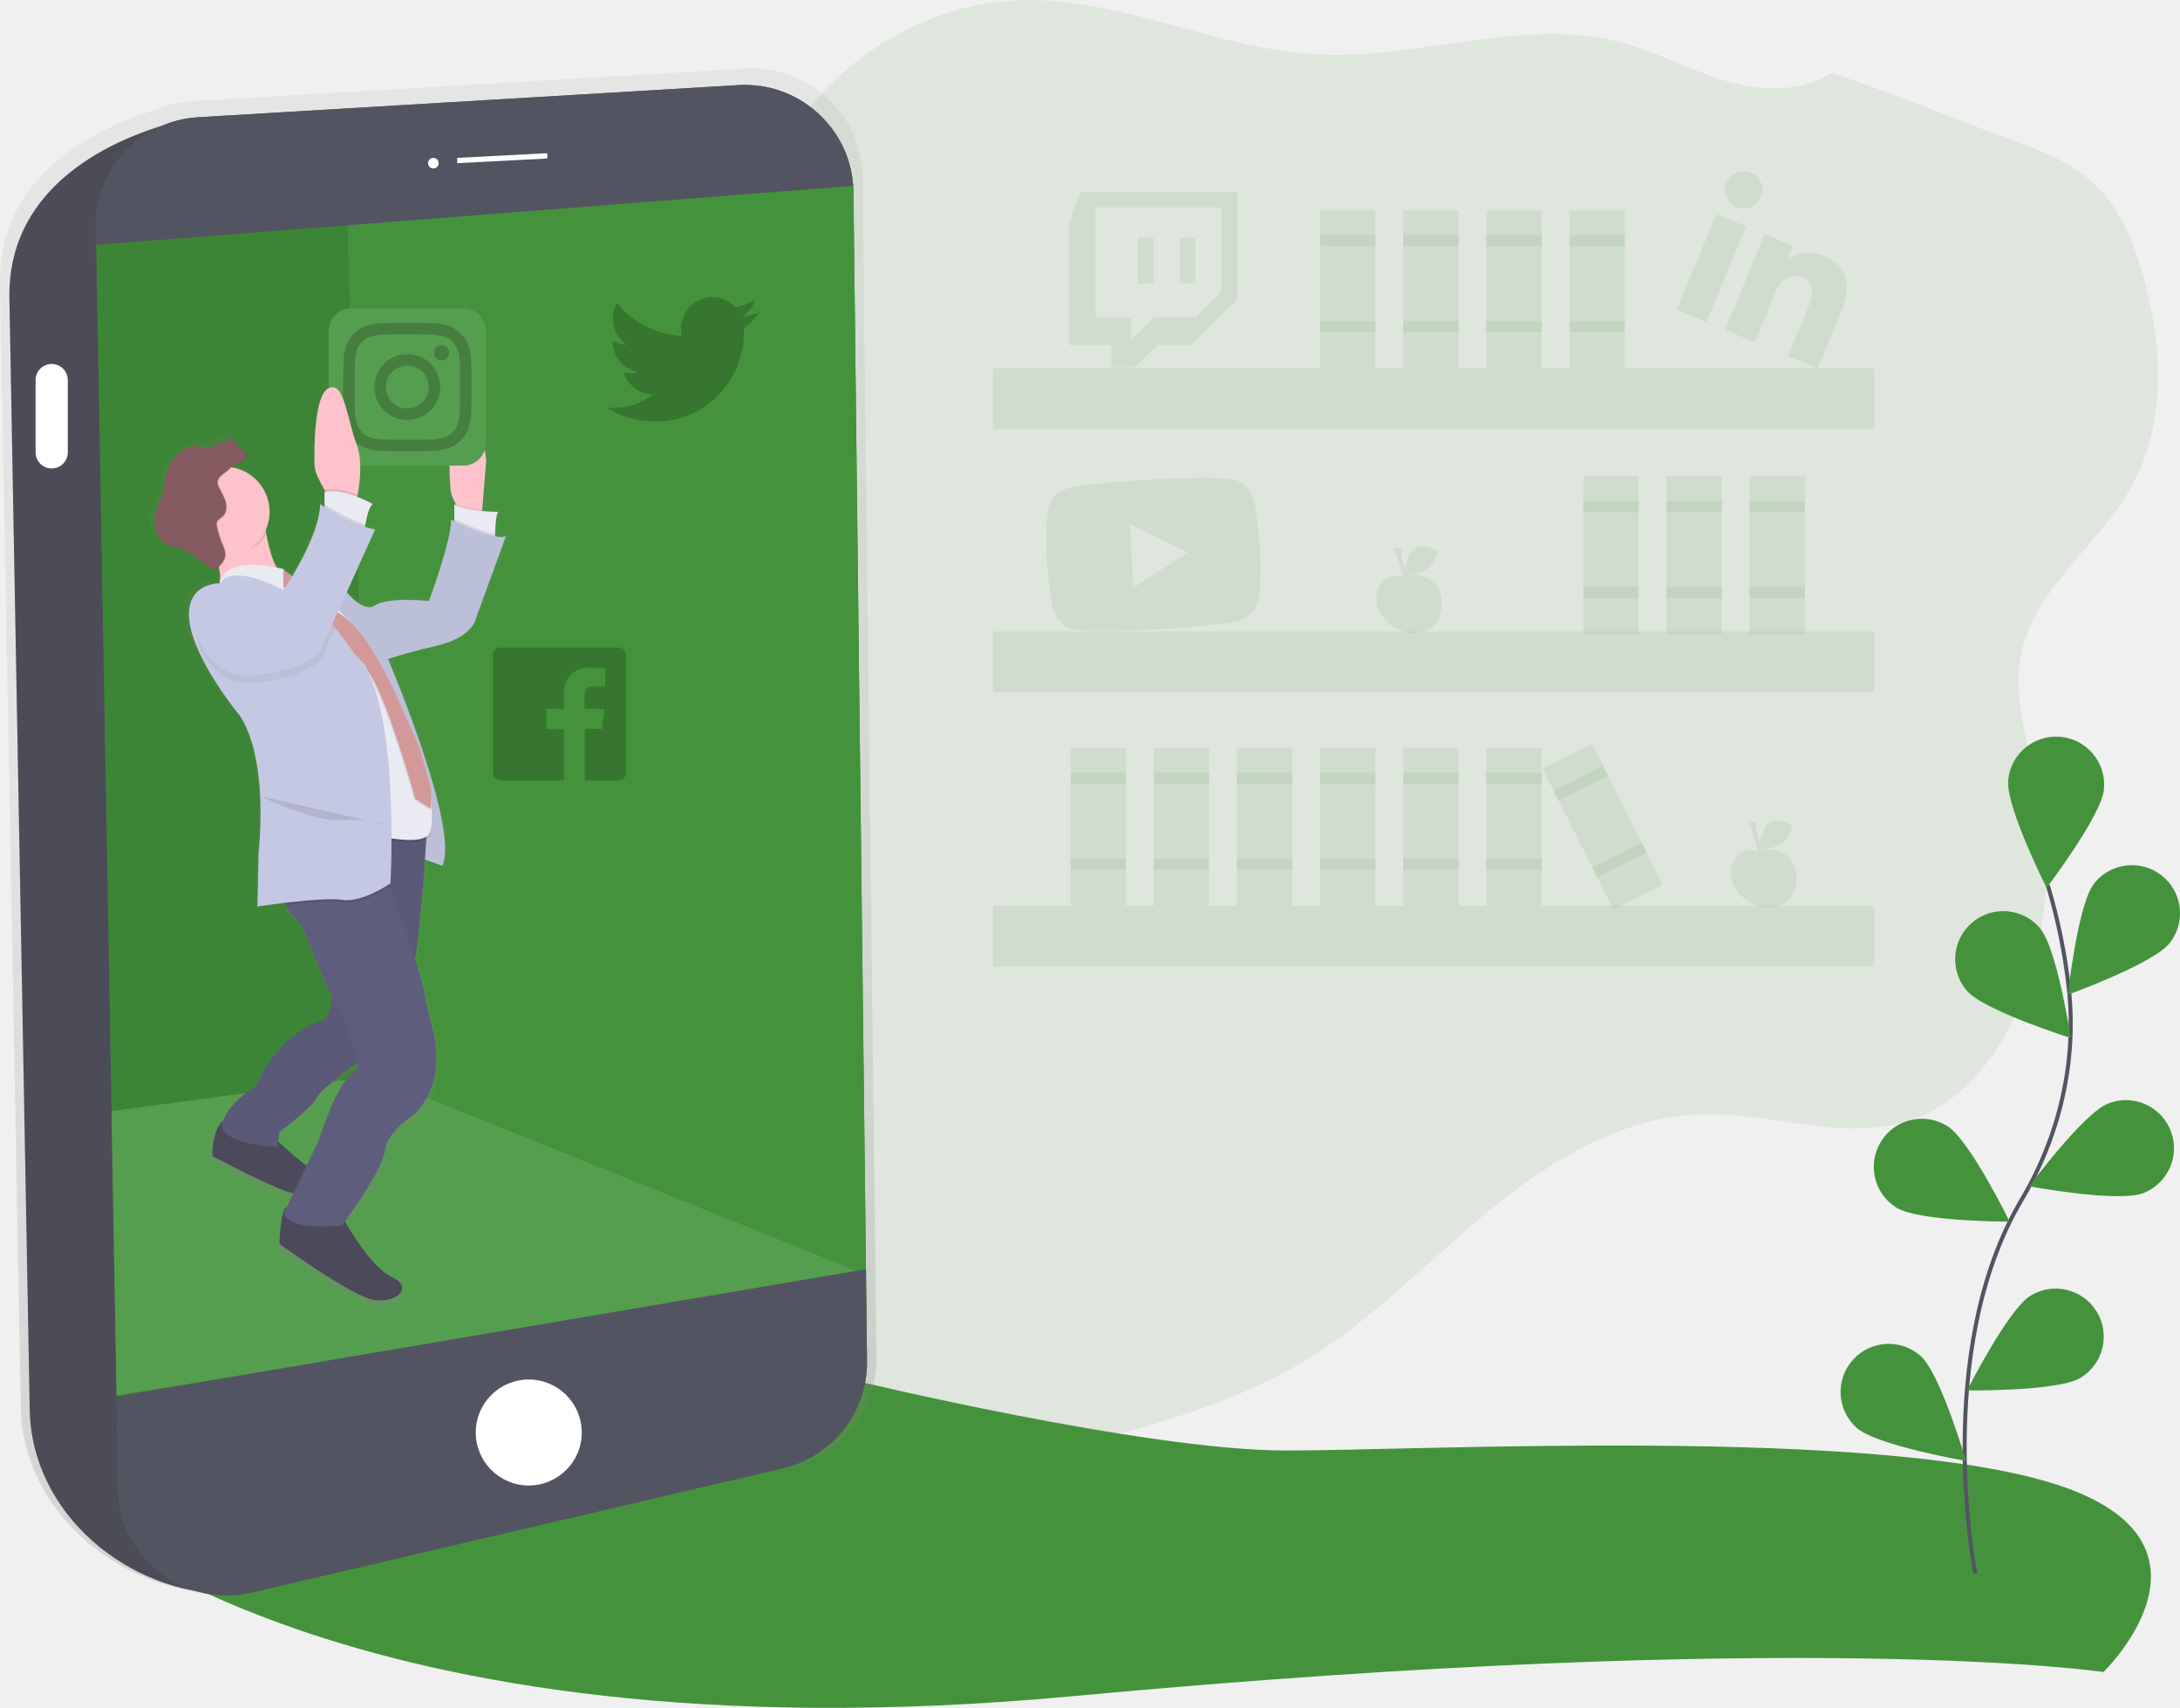
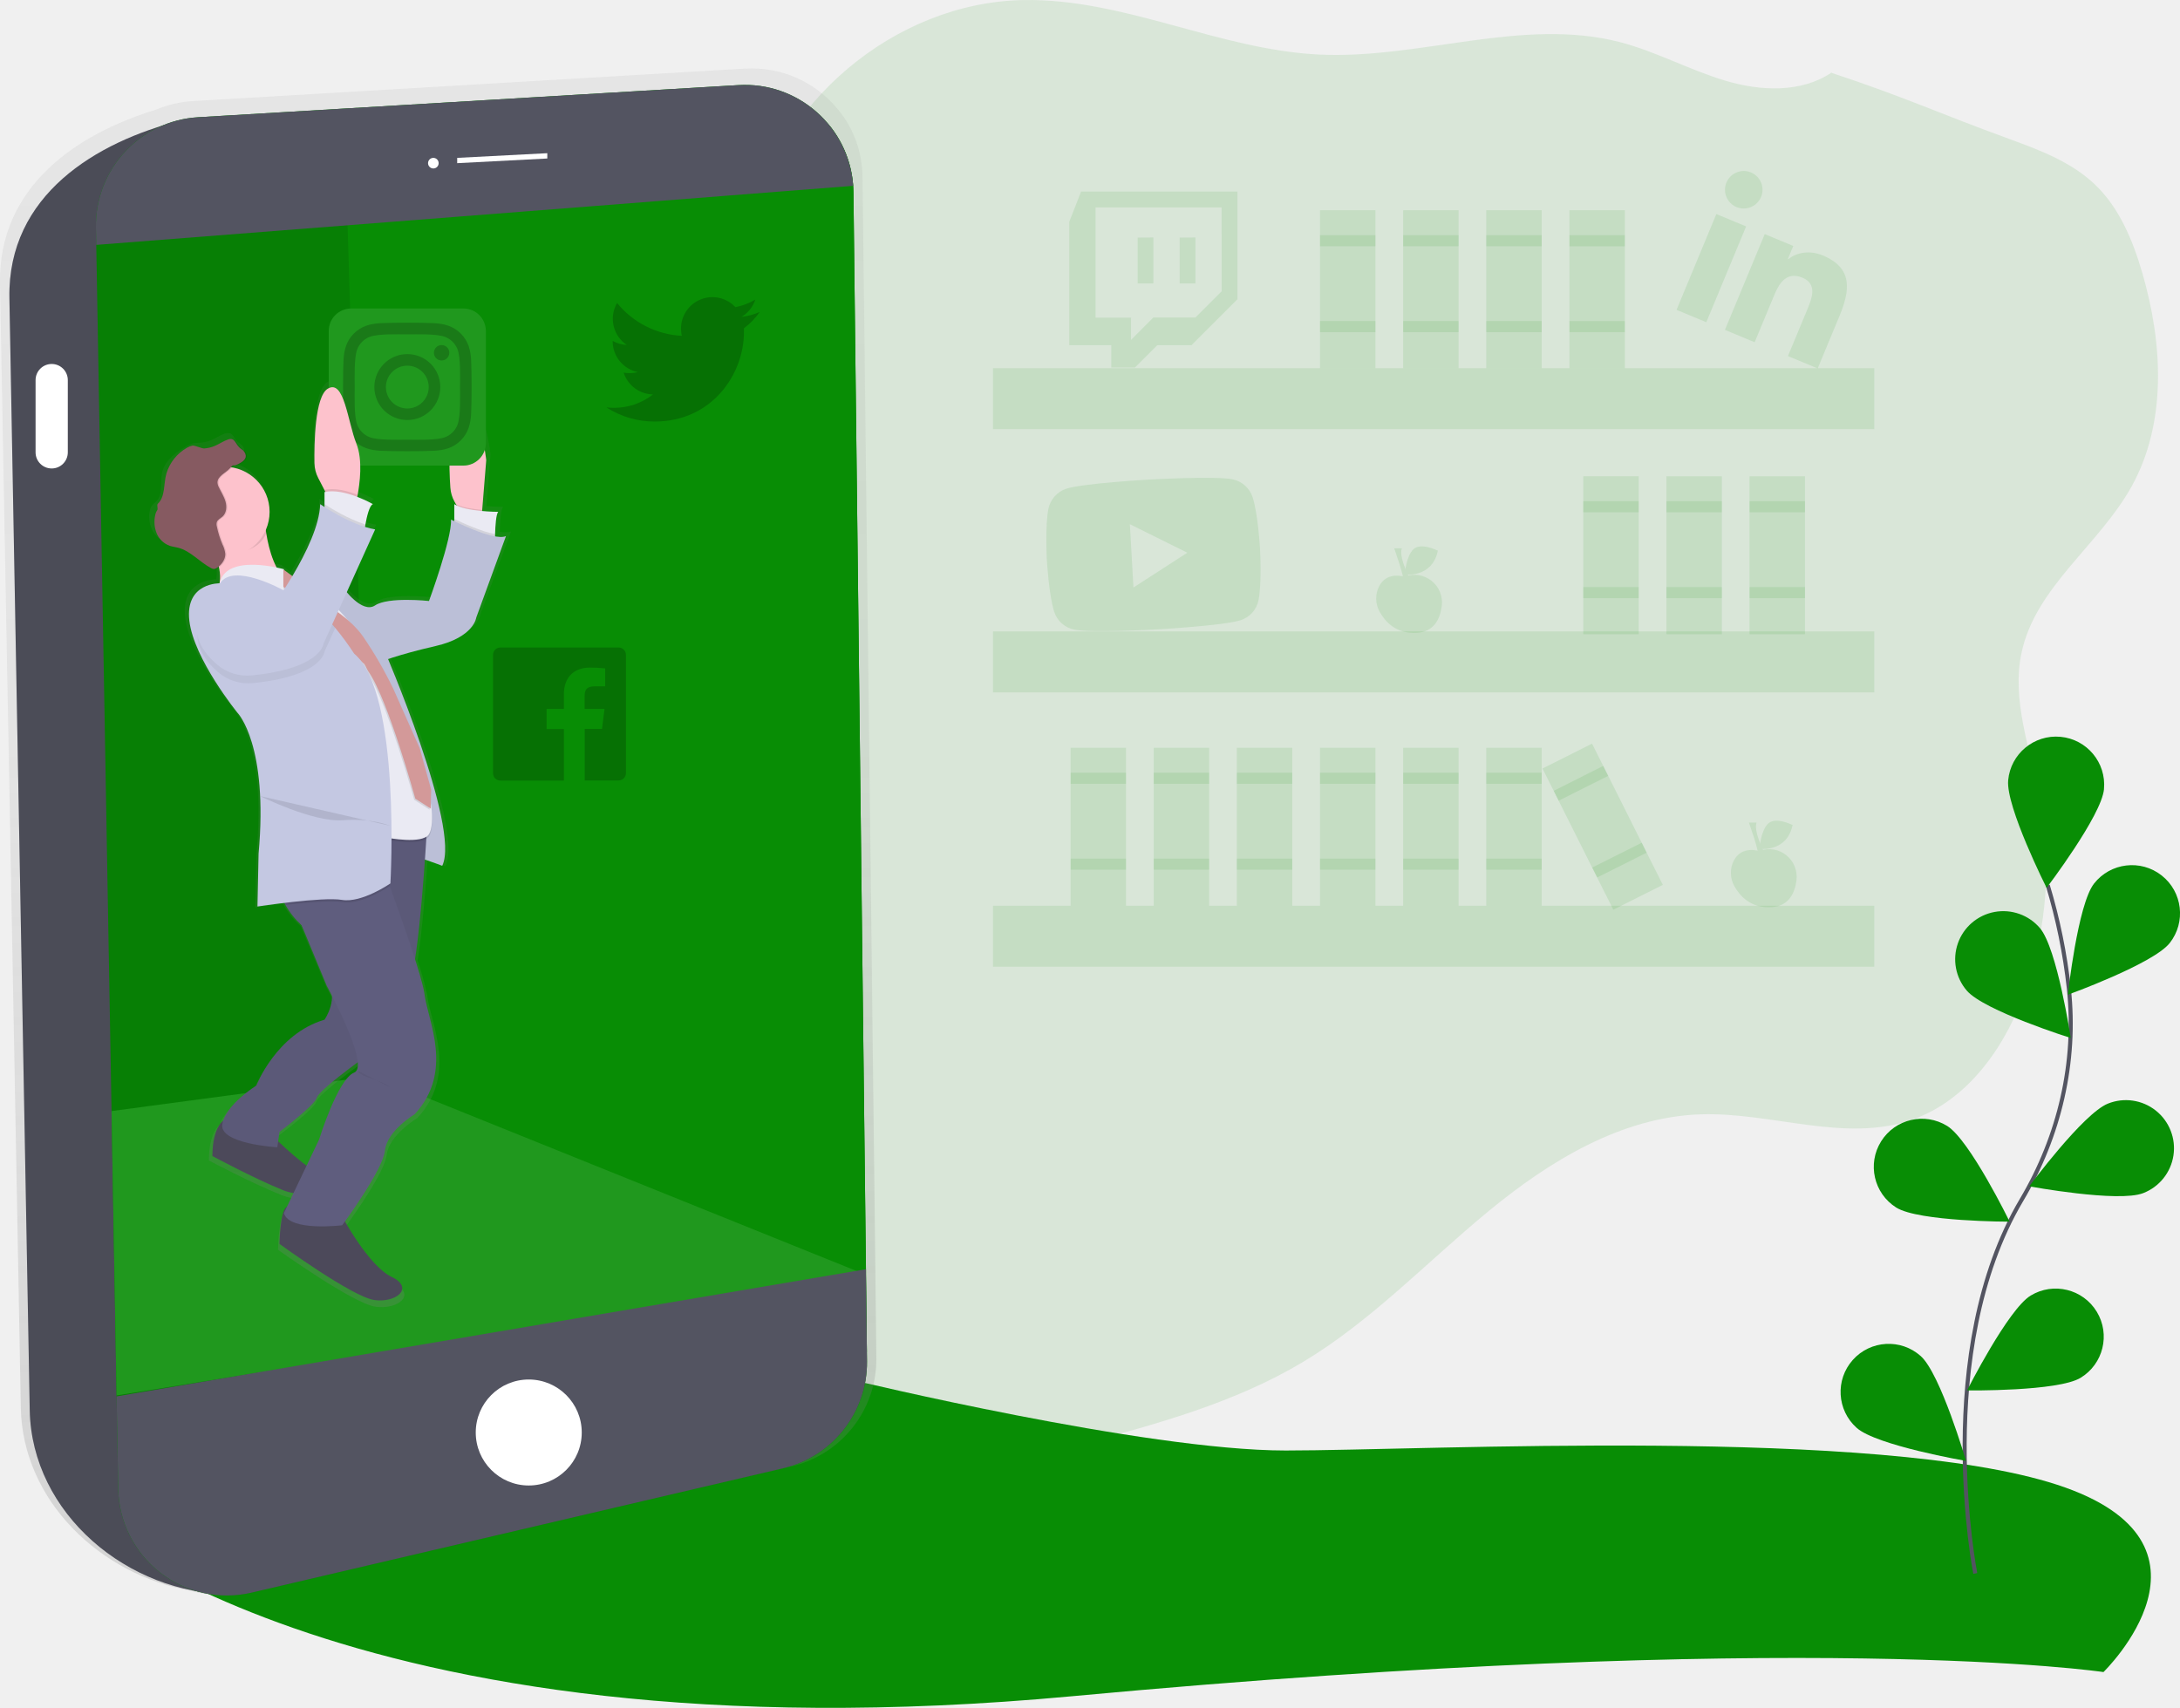
<svg xmlns="http://www.w3.org/2000/svg" xmlns:xlink="http://www.w3.org/1999/xlink" data-name="Layer 1" width="1082.19" height="847.94" viewBox="0 0 1082.19 847.94">
  <defs>
    <linearGradient id="a" x1="276.42" y1="818" x2="276.42" y2="60" gradientUnits="userSpaceOnUse">
      <stop offset="0" stop-color="gray" stop-opacity=".25" />
      <stop offset=".54" stop-color="gray" stop-opacity=".12" />
      <stop offset="1" stop-color="gray" stop-opacity=".1" />
    </linearGradient>
    <linearGradient id="b" x1="891.13" y1="675.02" x2="891.13" y2="214.93" gradientTransform="matrix(-1 0 0 1 1114 0)" xlink:href="#a" />
  </defs>
-   <path d="M909.2 36.16c37.27 12.37 51.62 19.46 88.51 32.93 15.11 5.52 30.64 11.41 42.27 22.52 12.21 11.67 18.87 27.95 23.58 44.17 10.1 34.82 12.19 74.1-5.42 105.79-16.11 29-47.49 49.78-54.54 82.18-5.2 23.89 4.26 48.17 8.9 72.17a184.8 184.8 0 01-6.35 93.79c-9.69 28.64-28.59 56.43-57.16 66.3-33.23 11.47-69.43-3.86-104.57-2.76-39.43 1.24-75.24 23.14-105.67 48.24s-57.89 54.24-91.65 74.55c-34.43 20.69-73.83 31.26-112.65 41.6-21.59 5.75-43.41 11.53-65.74 12.27-24.69.82-49.33-4.61-72.37-13.54-42.71-16.54-80.4-45.17-109.34-80.67-16.84-20.65-31.41-47.31-24.05-72.91 5.35-18.6 21-32 33-47.17 31.94-40.17 38.93-98.64 17.36-145.21-10.93-23.6-28.17-43.58-43.46-64.62s-29.13-44.43-31.5-70.33 9.64-54.65 33.65-64.64c29.45-12.24 71.25 3.84 90.26-21.78 7.2-9.71 8.12-22.5 10.32-34.38C384.29 51.68 444.1 1.12 508.1.02c49.92-.86 97 24.71 146.85 27.07 50.09 2.37 100.96-18.73 149.46-6.12 17.79 4.69 34.17 13.69 51.79 19s38 6.31 53.18-4.07" fill="#44933c" opacity=".1" />
-   <path fill="#44933c" opacity=".1" d="M492.93 182.79h437.49v30.27H492.93zm0 130.7h437.49v30.27H492.93zm0 136.2h437.49v30.27H492.93z" />
-   <path fill="#44933c" opacity=".1" d="M655.27 104.38h27.51v78.42h-27.51z" />
-   <path fill="#44933c" opacity=".1" d="M655.27 116.76h27.51v5.5h-27.51zm0 42.65h27.51v5.5h-27.51zm41.28-55.03h27.51v78.42h-27.51z" />
-   <path fill="#44933c" opacity=".1" d="M696.55 116.76h27.51v5.5h-27.51zm0 42.65h27.51v5.5h-27.51zm41.27-55.03h27.51v78.42h-27.51z" />
-   <path fill="#44933c" opacity=".1" d="M737.82 116.76h27.51v5.5h-27.51zm0 42.65h27.51v5.5h-27.51zm41.27-55.03h27.51v78.42h-27.51z" />
-   <path fill="#44933c" opacity=".1" d="M779.09 116.76h27.51v5.5h-27.51zm0 42.65h27.51v5.5h-27.51zm-13.365 222.142l24.591-12.331 35.15 70.101-24.591 12.33z" />
-   <path fill="#44933c" opacity=".1" d="M771.276 392.623l24.592-12.33 2.465 4.916-24.592 12.33zm19.118 38.117l24.592-12.331 2.465 4.916-24.592 12.33zm-4.424-194.29h27.51v78.42h-27.51z" />
-   <path fill="#44933c" opacity=".1" d="M785.97 248.83h27.51v5.5h-27.51zm0 42.65h27.51v5.5h-27.51zm41.27-55.03h27.51v78.42h-27.51z" />
-   <path fill="#44933c" opacity=".1" d="M827.24 248.83h27.51v5.5h-27.51zm0 42.65h27.51v5.5h-27.51zm41.27-55.03h27.51v78.42h-27.51z" />
-   <path fill="#44933c" opacity=".1" d="M868.51 248.83h27.51v5.5h-27.51zm0 42.65h27.51v5.5h-27.51zm-337.05 79.79h27.51v78.42h-27.51z" />
-   <path fill="#44933c" opacity=".1" d="M531.46 383.65h27.51v5.5h-27.51zm0 42.65h27.51v5.5h-27.51zm41.27-55.03h27.51v78.42h-27.51z" />
-   <path fill="#44933c" opacity=".1" d="M572.73 383.65h27.51v5.5h-27.51zm0 42.65h27.51v5.5h-27.51zM614 371.27h27.51v78.42H614z" />
-   <path fill="#44933c" opacity=".1" d="M614 383.65h27.51v5.5H614zm0 42.65h27.51v5.5H614zm41.27-55.03h27.51v78.42h-27.51z" />
-   <path fill="#44933c" opacity=".1" d="M655.27 383.65h27.51v5.5h-27.51zm0 42.65h27.51v5.5h-27.51zm41.28-55.03h27.51v78.42h-27.51z" />
-   <path fill="#44933c" opacity=".1" d="M696.55 383.65h27.51v5.5h-27.51zm0 42.65h27.51v5.5h-27.51zm41.27-55.03h27.51v78.42h-27.51z" />
-   <path fill="#44933c" opacity=".1" d="M737.82 383.65h27.51v5.5h-27.51zm0 42.65h27.51v5.5h-27.51z" />
-   <g opacity=".1" fill="#44933c">
+   <path d="M909.2 36.16c37.27 12.37 51.62 19.46 88.51 32.93 15.11 5.52 30.64 11.41 42.27 22.52 12.21 11.67 18.87 27.95 23.58 44.17 10.1 34.82 12.19 74.1-5.42 105.79-16.11 29-47.49 49.78-54.54 82.18-5.2 23.89 4.26 48.17 8.9 72.17a184.8 184.8 0 01-6.35 93.79c-9.69 28.64-28.59 56.43-57.16 66.3-33.23 11.47-69.43-3.86-104.57-2.76-39.43 1.24-75.24 23.14-105.67 48.24s-57.89 54.24-91.65 74.55c-34.43 20.69-73.83 31.26-112.65 41.6-21.59 5.75-43.41 11.53-65.74 12.27-24.69.82-49.33-4.61-72.37-13.54-42.71-16.54-80.4-45.17-109.34-80.67-16.84-20.65-31.41-47.31-24.05-72.91 5.35-18.6 21-32 33-47.17 31.94-40.17 38.93-98.64 17.36-145.21-10.93-23.6-28.17-43.58-43.46-64.62s-29.13-44.43-31.5-70.33 9.64-54.65 33.65-64.64c29.45-12.24 71.25 3.84 90.26-21.78 7.2-9.71 8.12-22.5 10.32-34.38C384.29 51.68 444.1 1.12 508.1.02c49.92-.86 97 24.71 146.85 27.07 50.09 2.37 100.96-18.73 149.46-6.12 17.79 4.69 34.17 13.69 51.79 19s38 6.31 53.18-4.07" fill="#088d05" opacity=".1" />
+   <path fill="#088d05" opacity=".1" d="M492.93 182.79h437.49v30.27H492.93zm0 130.7h437.49v30.27H492.93zm0 136.2h437.49v30.27H492.93z" />
+   <path fill="#088d05" opacity=".1" d="M655.27 104.38h27.51v78.42h-27.51z" />
+   <path fill="#088d05" opacity=".1" d="M655.27 116.76h27.51v5.5h-27.51zm0 42.65h27.51v5.5h-27.51zm41.28-55.03h27.51v78.42h-27.51z" />
+   <path fill="#088d05" opacity=".1" d="M696.55 116.76h27.51v5.5h-27.51zm0 42.65h27.51v5.5h-27.51zm41.27-55.03h27.51v78.42h-27.51z" />
+   <path fill="#088d05" opacity=".1" d="M737.82 116.76h27.51v5.5h-27.51zm0 42.65h27.51v5.5h-27.51zm41.27-55.03h27.51v78.42h-27.51z" />
+   <path fill="#088d05" opacity=".1" d="M779.09 116.76h27.51v5.5h-27.51zm0 42.65h27.51v5.5h-27.51zm-13.365 222.142l24.591-12.331 35.15 70.101-24.591 12.33z" />
+   <path fill="#088d05" opacity=".1" d="M771.276 392.623l24.592-12.33 2.465 4.916-24.592 12.33zm19.118 38.117l24.592-12.331 2.465 4.916-24.592 12.33zm-4.424-194.29h27.51v78.42h-27.51z" />
+   <path fill="#088d05" opacity=".1" d="M785.97 248.83h27.51v5.5h-27.51zm0 42.65h27.51v5.5h-27.51zm41.27-55.03h27.51v78.42h-27.51z" />
+   <path fill="#088d05" opacity=".1" d="M827.24 248.83h27.51v5.5h-27.51zm0 42.65h27.51v5.5h-27.51zm41.27-55.03h27.51v78.42h-27.51z" />
+   <path fill="#088d05" opacity=".1" d="M868.51 248.83h27.51v5.5h-27.51zm0 42.65h27.51v5.5h-27.51zm-337.05 79.79h27.51v78.42h-27.51z" />
+   <path fill="#088d05" opacity=".1" d="M531.46 383.65h27.51v5.5h-27.51zm0 42.65h27.51v5.5h-27.51zm41.27-55.03h27.51v78.42h-27.51z" />
+   <path fill="#088d05" opacity=".1" d="M572.73 383.65h27.51v5.5h-27.51zm0 42.65h27.51v5.5h-27.51zM614 371.27h27.51v78.42H614z" />
+   <path fill="#088d05" opacity=".1" d="M614 383.65h27.51v5.5H614zm0 42.65h27.51v5.5H614zm41.27-55.03h27.51v78.42h-27.51z" />
+   <path fill="#088d05" opacity=".1" d="M655.27 383.65h27.51v5.5h-27.51zm0 42.65h27.51v5.5h-27.51zm41.28-55.03h27.51v78.42h-27.51z" />
+   <path fill="#088d05" opacity=".1" d="M696.55 383.65h27.51v5.5h-27.51zm0 42.65h27.51v5.5h-27.51zm41.27-55.03h27.51v78.42h-27.51z" />
+   <path fill="#088d05" opacity=".1" d="M737.82 383.65h27.51v5.5h-27.51zm0 42.65h27.51v5.5h-27.51z" />
+   <g opacity=".1" fill="#088d05">
    <path d="M697.1 286.36s-8.34-2.83-12.36 4.52a13.41 13.41 0 00.18 12.91c2.64 4.77 8.07 11 18.37 10.41 8.73-.47 11.64-7.13 12.43-13.33a13.7 13.7 0 00-18.19-14.66z" />
    <path d="M686.66 304.45a13.41 13.41 0 01-.18-12.91c4-7.35 12.36-4.52 12.36-4.52l.43-.15a13.57 13.57 0 019.8.22 13.58 13.58 0 00-11.57-1.1l-.43.15s-8.34-2.83-12.36 4.52a13.41 13.41 0 00.18 12.91 20 20 0 009.43 8.93 20.68 20.68 0 01-7.66-8.05z" opacity=".1" />
    <path d="M692.77 289.89s3.09 2.43 10.61 0" opacity=".2" />
    <path d="M692.1 272.22s5.3 14.36 4.86 18.12l4.2-.44s-7.07-12.59-5.3-17.68z" />
    <path d="M692.1 272.22s5.3 14.36 4.86 18.12l4.2-.44s-7.07-12.59-5.3-17.68z" opacity=".2" />
    <path d="M713.75 273.42s-8.35-4.27-12.08-.74-4.31 12.54-4.31 12.54 13.61 1.87 16.39-11.8z" />
    <path d="M713.75 273.42s-8.35-4.27-12.08-.74-4.31 12.54-4.31 12.54 13.61 1.87 16.39-11.8z" opacity=".1" />
    <path d="M697.36 285.22s2.19-10.46 16.39-11.8" />
  </g>
-   <g opacity=".1" fill="#44933c">
+   <g opacity=".1" fill="#088d05">
    <path d="M873.17 422.56s-8.34-2.83-12.36 4.52a13.41 13.41 0 00.18 12.91c2.64 4.77 8.07 11 18.37 10.41 8.73-.47 11.64-7.13 12.43-13.33a13.7 13.7 0 00-18.19-14.66z" />
    <path d="M862.76 440.65a13.41 13.41 0 01-.18-12.91c4-7.35 12.36-4.52 12.36-4.52l.43-.15a13.57 13.57 0 019.8.22 13.58 13.58 0 00-11.57-1.1l-.43.15s-8.34-2.83-12.36 4.52a13.41 13.41 0 00.18 12.91 20 20 0 009.43 8.93 20.68 20.68 0 01-7.66-8.05z" opacity=".1" />
    <path d="M868.86 426.09s3.09 2.43 10.61 0" opacity=".2" />
    <path d="M868.2 408.42s5.3 14.36 4.86 18.12l4.2-.44s-7.07-12.59-5.3-17.68z" />
    <path d="M868.2 408.42s5.3 14.36 4.86 18.12l4.2-.44s-7.07-12.59-5.3-17.68z" opacity=".2" />
    <path d="M889.84 409.62s-8.35-4.27-12.08-.74-4.31 12.54-4.31 12.54 13.65 1.87 16.39-11.8z" />
    <path d="M889.84 409.62s-8.35-4.27-12.08-.74-4.31 12.54-4.31 12.54 13.65 1.87 16.39-11.8z" opacity=".1" />
    <path d="M873.46 421.41s2.19-10.46 16.39-11.8" />
  </g>
-   <path d="M33.66 748.97S166.2 876.16 532.2 842.16s512-12 512-12 66-64-23-93-313-17-383-17-215-35-215-35z" fill="#44933c" />
+   <path d="M33.66 748.97S166.2 876.16 532.2 842.16s512-12 512-12 66-64-23-93-313-17-383-17-215-35-215-35z" fill="#088d05" />
  <path d="M980.56 781.21s-21.72-110.07 23-185.51c18.77-31.66 27.41-68.35 23.45-104.94a285.89 285.89 0 00-10.46-51.23" fill="none" stroke="#535461" stroke-miterlimit="10" stroke-width="2" />
-   <path d="M1044.46 391.82c-1.21 13.13-28.49 49-28.49 49s-20.28-40.27-19.08-53.41a23.88 23.88 0 1147.56 4.37zm32.64 76.37c-8.15 10.37-50.57 25.68-50.57 25.68s4.86-44.83 13-55.2a23.89 23.89 0 1137.57 29.52zm-13.15 124.17c-12.27 4.84-56.61-3.36-56.61-3.36s26.83-36.24 39.1-41.08a23.883 23.883 0 1117.51 44.44zm-31.1 91.71c-11.28 6.84-56.37 6.26-56.37 6.26s20.32-40.26 31.59-47.1a23.882 23.882 0 0124.77 40.84zm-56.5-192.24c8.58 10 51.6 23.53 51.6 23.53s-6.74-44.59-15.32-54.6a23.883 23.883 0 10-36.28 31.07zm-35 107.72c11.18 7 56.28 7 56.28 7s-19.78-40.53-31-47.52a23.882 23.882 0 00-25.32 40.5zm-19.66 109.37c9.84 8.78 54.28 16.42 54.28 16.42s-12.64-43.28-22.49-52.07a23.882 23.882 0 10-31.8 35.64z" fill="#44933c" />
-   <path d="M847.04 159.97l-14.77-6.14 19.76-47.55 14.77 6.14zm15.06-57.14a9.31 9.31 0 1112.14-5.08 9.34 9.34 0 01-12.14 5.08zm40.21 80.08l-14.74-6.12 9.62-23.15c2.29-5.52 5.12-12.64-2.45-15.78s-11.35 2.31-13.92 8.51l-9.78 23.54-14.75-6.13 19.76-47.55 14.16 5.89-2.7 6.49.21.09c3.52-2.92 10-4.86 17.16-1.87 14.94 6.21 13.6 17.19 8.29 30l-10.85 26.12zm-365.63-87.8l-5.87 15v61.28h20.86v11.07h11.74l11.07-11.07h17l22.81-22.81V95.11zm69.76 49.54l-13 13h-20.91l-11.07 11.12V157.7h-17.61v-54.73h62.58zm-13-26.73v22.79h-7.82v-22.74zm-20.86 0v22.79h-7.82v-22.74z" fill="#44933c" opacity=".1" />
+   <path d="M1044.46 391.82c-1.21 13.13-28.49 49-28.49 49s-20.28-40.27-19.08-53.41a23.88 23.88 0 1147.56 4.37zm32.64 76.37c-8.15 10.37-50.57 25.68-50.57 25.68s4.86-44.83 13-55.2a23.89 23.89 0 1137.57 29.52zm-13.15 124.17c-12.27 4.84-56.61-3.36-56.61-3.36s26.83-36.24 39.1-41.08a23.883 23.883 0 1117.51 44.44zm-31.1 91.71c-11.28 6.84-56.37 6.26-56.37 6.26s20.32-40.26 31.59-47.1a23.882 23.882 0 0124.77 40.84zm-56.5-192.24c8.58 10 51.6 23.53 51.6 23.53s-6.74-44.59-15.32-54.6a23.883 23.883 0 10-36.28 31.07zm-35 107.72c11.18 7 56.28 7 56.28 7s-19.78-40.53-31-47.52a23.882 23.882 0 00-25.32 40.5zm-19.66 109.37c9.84 8.78 54.28 16.42 54.28 16.42s-12.64-43.28-22.49-52.07a23.882 23.882 0 10-31.8 35.64z" fill="#088d05" />
+   <path d="M847.04 159.97l-14.77-6.14 19.76-47.55 14.77 6.14zm15.06-57.14a9.31 9.31 0 1112.14-5.08 9.34 9.34 0 01-12.14 5.08zm40.21 80.08l-14.74-6.12 9.62-23.15c2.29-5.52 5.12-12.64-2.45-15.78s-11.35 2.31-13.92 8.51l-9.78 23.54-14.75-6.13 19.76-47.55 14.16 5.89-2.7 6.49.21.09c3.52-2.92 10-4.86 17.16-1.87 14.94 6.21 13.6 17.19 8.29 30l-10.85 26.12zm-365.63-87.8l-5.87 15v61.28h20.86v11.07h11.74l11.07-11.07h17l22.81-22.81V95.11zm69.76 49.54l-13 13h-20.91l-11.07 11.12V157.7h-17.61v-54.73h62.58zm-13-26.73v22.79h-7.82v-22.74zm-20.86 0v22.79h-7.82v-22.74z" fill="#088d05" opacity=".1" />
  <path d="M493.89 695.71l-.47-40.27v-1.18l-6.35-540.39c0-.66 0-1.31-.06-2a53.87 53.87 0 00-2.15-12.74c-.1-.33-.19-.65-.29-1s-.2-.61-.31-.92-.26-.77-.4-1.15-.21-.55-.31-.83-.31-.8-.47-1.2l-.33-.78c-.17-.41-.35-.81-.53-1.21l-.35-.74q-.29-.6-.59-1.2l-.37-.72q-.31-.59-.64-1.18l-.39-.7c-.23-.39-.46-.78-.69-1.16l-.41-.67c-.25-.39-.5-.78-.76-1.16l-.42-.51c-.28-.41-.57-.81-.86-1.21l-.37-.51q-.63-.85-1.3-1.67a55.29 55.29 0 00-46.39-20.51l-274 16.12a55.49 55.49 0 00-18.42 4.29C96.48 92.68 58 119.1 58.92 166.86L69.23 725c.85 46.12 39.53 83 84.46 90.81a55.35 55.35 0 0028.09.75l269.61-62.4a54.65 54.65 0 0042.55-53.71z" transform="translate(-58.9 -26.03)" fill="url(#a)" />
  <path d="M4.67 147.9l10.09 552.23c.94 51.45 48.94 91.34 99.71 91.34L91.76 59.3l-2 .51C47.75 70.42 3.74 96.83 4.67 147.9z" fill="#535461" />
  <path d="M4.67 147.9l10.09 552.23c.94 51.45 48.94 91.34 99.71 91.34L91.76 59.3l-2 .51C47.75 70.42 3.74 96.83 4.67 147.9z" opacity=".1" />
-   <path d="M430.39 675.84a54 54 0 01-41.64 53.13L124.9 790.72a53.93 53.93 0 01-66.22-51.56l-.8-45.88v-.46l-2.5-141.19-7.59-430.05-.16-8.59a53.94 53.94 0 0150.73-54.78l268.17-15.95a53.89 53.89 0 0157 50c.09 1.05.13 2.13.14 3.21l6.21 534.69v2.76l.45 38.25z" fill="#44933c" />
+   <path d="M430.39 675.84a54 54 0 01-41.64 53.13L124.9 790.72a53.93 53.93 0 01-66.22-51.56l-.8-45.88v-.46l-2.5-141.19-7.59-430.05-.16-8.59a53.94 53.94 0 0150.73-54.78l268.17-15.95a53.89 53.89 0 0157 50c.09 1.05.13 2.13.14 3.21l6.21 534.69v2.76l.45 38.25z" fill="#088d05" />
  <path d="M430.39 675.84a54 54 0 01-41.64 53.13L124.9 790.72a53.93 53.93 0 01-66.22-51.56l-.8-45.88v-.46l-2.5-141.19-7.59-430.05-.16-8.59a53.94 53.94 0 0150.73-54.78l268.17-15.95a53.89 53.89 0 0157 50c.09 1.05.13 2.13.14 3.21l6.21 534.69v2.76l.45 38.25z" opacity=".1" />
-   <path d="M430.34 671.17L190.1 696.74l-18.4-613.1L411.92 62.5a53.65 53.65 0 0111.74 33z" fill="#44933c" />
-   <path fill="#44933c" d="M429.89 632.92l-372.02 59.9-2.5-141.18 129.87-17.37 244.65 98.65z" />
+   <path d="M430.34 671.17L190.1 696.74l-18.4-613.1L411.92 62.5a53.65 53.65 0 0111.74 33z" fill="#088d05" />
+   <path fill="#088d05" d="M429.89 632.92l-372.02 59.9-2.5-141.18 129.87-17.37 244.65 98.65z" />
  <path fill="#fff" opacity=".1" d="M429.89 632.92l-372.02 59.9-2.5-141.18 129.87-17.37 244.65 98.65z" />
  <path d="M430.39 675.84a54 54 0 01-41.64 53.13L124.9 790.72a53.93 53.93 0 01-66.22-51.56l-.8-45.88 372-63.13v2.76l.45 38.25zm-6.88-583.58L47.78 121.58l-.16-8.59a53.94 53.94 0 0150.73-54.78l268.18-15.95a53.89 53.89 0 0157 50z" fill="#535461" />
  <circle cx="262.48" cy="711.22" r="26.31" fill="#fff" />
  <path fill="#fff" d="M271.69 78.69l-44.73 2.32v-2.63l44.73-2.32v2.63z" />
  <rect x="17.66" y="180.71" width="16" height="51.88" rx="8" ry="8" fill="#fff" />
  <circle cx="215.12" cy="81.01" r="2.63" fill="#fff" />
  <path d="M134.24 288.67a11.36 11.36 0 006.7 6.25c1.33.43 2.73.58 4.08.91 6.45 1.61 11 7.19 16.9 10.27a3.25 3.25 0 001.56.48h.2a1.92 1.92 0 00.37 0 3.13 3.13 0 001.65-.69l.26-.2a19.78 19.78 0 01.29 8c-2.34 0-17.49.93-15.42 18.83 2.25 19.38 24.72 46.52 24.72 46.52s15.73 16.06 10.67 70.89l-.56 26.58s6-.91 13.75-1.82q.27.53.55 1a41.39 41.39 0 008.3 10.26l12.79 30.39s1.1 2 2.72 5.1c.15 6.44-3.85 12.07-3.85 12.07-24.72 7.2-34.83 33.23-34.83 33.23s-14 8.36-17 17.67c-5.89 4.77-5.49 17.78-5.49 17.78s20.79 11.08 36 17.17a25 25 0 005.47 1.5l-3.38 7c-3.52 1.27-3.78 18.67-3.78 18.67s37.08 26.58 48.31 28.25 20.79-6.09 9-11.63c-9.5-4.46-20.1-21.5-23.86-28 4.7-6.45 19.54-27.35 20.49-35.73C252 589.5 266 581.19 266 581.19c20.22-21.6 6.74-47.08 5.06-60.37 0-.25-.07-.53-.12-.83a145.4 145.4 0 00-4.75-17c2.21-13.94 4-35.71 5-50.08 4.46 1.44 8.83 3.13 8.83 3.13 8.2-16.65-19.66-85.2-27.68-104.2 4.68-1.55 12.74-4 24.31-6.56 19.66-4.43 20.79-14.4 20.79-14.4l15.17-41c-1.29.58-3.27.55-5.59.15v-1.11c.12-3.89.49-10.1 1.63-11.23 0 0-3.73 0-8.26-.4v-.55l2-25.07s-2.81-27.69-12.36-23.82c-7.67 3.11-6.64 28-5.94 37.69a16.81 16.81 0 002.13 7l.64 1.14.44.78a9.44 9.44 0 01-1.21-.69v8.58c-1.06-.51-1.69-.82-1.69-.82.56 9.42-11.24 41-11.24 41s-20.79-2.22-27.53 2.22c-4.94 3.25-11.4-3-14.49-6.61l14.49-31.6a41.43 41.43 0 01-5.17-1.26c.06-.38.14-.79.21-1.21.74-4 2.06-9.56 3.84-10.26a63 63 0 00-8-3.66c.06-.32.13-.66.21-1 1.05-5.54 2.7-17.51-.65-25.77-4.49-11.08-6.18-32.68-14.61-27.69-6.69 4-7 27.79-6.85 37.46a16.61 16.61 0 001.92 7.51l3.25 6.15.45.85-.45.08v7.57c-1.42-.9-2.25-1.47-2.25-1.47-.28 10.65-7.33 24.84-14.22 36.26l-3.5-2.52-.86-.62a2.14 2.14 0 010-.33s-1.44-.41-3.72-.87c-2.83-5.37-4.41-11.85-5.29-17.23-.09-.56-.17-1.11-.25-1.64a22.35 22.35 0 002-9.17 22.81 22.81 0 00-19.26-22.4c.69-.77 1-1 1.2-1h.15a4.17 4.17 0 002.54-.68c1.78-.87 3.79-2.16 3.78-4.11 0-1.43-1.14-2.61-2.34-3.42-2.9-1.94-3-5.29-5.68-5a3.58 3.58 0 00-1.53.2c-2.47.81-4.62 2.36-7 3.34a16.64 16.64 0 01-5.28 1.2 21.85 21.85 0 00-3.46.27 10.16 10.16 0 00-2.61 1.06c-5.08 2.77-10.93 7-12.56 12.47-1.53 5.14.59 11.81-3.35 15.51a14.5 14.5 0 00-2 1.89 6.56 6.56 0 00-1 2.52 15.11 15.11 0 00.95 9.1zM237 555c.21 2.65-.29 4.53-1.84 5.14-8.43 3.32-18 33.78-18 33.78l-6.39 13.19a170 170 0 01-14.53-12.29l.69-4.77s18-13.29 19.1-17.17c.89-3.13 15.42-13.88 20.97-17.88z" transform="translate(-58.9 -26.03)" fill="url(#b)" />
  <path d="M190.6 322.34s38.2 88.42 28.93 107.52c0 0-15.28-6-17.47-4.91s-24-114.07-24-114.07z" fill="#c4c8e2" />
  <path d="M190.6 322.34s38.2 88.42 28.93 107.52c0 0-15.28-6-17.47-4.91s-24-114.07-24-114.07z" opacity=".05" />
  <path d="M169.86 603.97s13.1 24.56 24.56 30 2.18 13.1-8.73 11.46-46.94-27.84-46.94-27.84.25-17.15 3.67-18.4 27.44 4.78 27.44 4.78zm-34.39-39.85s18.56 18.56 26.74 20.19-7.1 12.55-21.83 6.55-34.93-16.89-34.93-16.89-.55-17.47 8.73-19.1 21.29 9.25 21.29 9.25z" fill="#4c495a" />
  <path d="M211.88 412.39s-3.78 66.58-8.78 75.87-23.47 37.66-23.47 37.66-21.29 15.28-22.38 19.1-18.5 16.95-18.5 16.95l-1.09 7.64s-28.93-1.64-27.29-11.46 16.92-19.18 16.92-19.18 9.81-25.61 33.81-32.7c0 0 7.64-10.92 1.09-19.65 0 0-16.37-40.93-25.65-45.85s3.82-33.29 3.82-33.29z" fill="#5f5d7e" />
  <path d="M211.88 412.39s-3.78 66.58-8.78 75.87-23.47 37.66-23.47 37.66-21.29 15.28-22.38 19.1-18.5 16.95-18.5 16.95l-1.09 7.64s-28.93-1.64-27.29-11.46 16.92-19.18 16.92-19.18 9.81-25.61 33.81-32.7c0 0 7.64-10.92 1.09-19.65 0 0-16.37-40.93-25.65-45.85s3.82-33.29 3.82-33.29z" opacity=".05" />
  <path d="M158.4 565.76l-17.47 36.57c2.73 9.28 28.93 6 28.93 6s20.24-27.29 21.24-37.11 14.74-18 14.74-18c19.65-21.29 6.55-46.39 4.91-59.49 0-.25-.07-.52-.12-.81-1.45-8.78-10.28-34.06-17.15-53-4.63-12.75-8.38-22.62-8.38-22.62s-36.57 1.64-44.21 14.74c-3.5 6-1.93 12.24.79 17.25a40.65 40.65 0 008.07 10.11l12.43 30s21.83 39.84 13.64 43.12-17.42 33.24-17.42 33.24z" fill="#5f5d7e" />
  <path d="M223.57 242.14a16.74 16.74 0 002.07 6.95l.62 1.12 3.08 5.55h9.82l.21-2.58 2-24.71s-2.73-27.29-12-23.47c-7.47 3.06-6.48 27.58-5.8 37.14z" fill="#fdc2cc" />
  <path d="M226.27 250.21l3.08 5.55h9.82l.21-2.58c-4.57-.41-10.02-1.21-13.11-2.97z" opacity=".1" />
  <path d="M225.53 250.3v12.55l20.19 5.46s0-1.3.05-3.13c.11-3.83.47-10 1.58-11.06.01 0-16.37 0-21.82-3.82z" fill="#eaeaf3" />
  <path d="M225.53 257.66v5.19l20.19 5.46s0-1.3.05-3.13c-6.67-1.21-16.42-5.67-20.24-7.52z" opacity=".1" />
  <path d="M107.74 278.37c4 11.51-1.2 16.68-1.2 16.68s49.12 3.27 37.11-5.46c-7-5.1-10.12-16.35-11.48-24.82a84.65 84.65 0 01-1.07-10.65s-39.25-.58-31.11 10.37a52.55 52.55 0 017.75 13.88z" fill="#fdc2cc" />
  <path d="M100 264.49c4 5.38 5.31 6.17 6.65 10.06a21.94 21.94 0 003.72.31c9.36 0 18.47-1.93 21.81-10.09a84.65 84.65 0 01-1.08-10.65s-39.25-.58-31.1 10.37z" opacity=".1" />
  <circle cx="111.45" cy="254.12" r="22.38" fill="#fdc2cc" />
  <path d="M223.89 257.97s21.29 10.92 27.29 8.19l-14.74 40.39s-1.09 9.82-20.19 14.19-28.38 8.19-28.38 8.19l-35.48-42 18 4.91s9.28 13.1 15.83 8.73 26.74-2.18 26.74-2.18 11.48-31.17 10.93-40.42z" fill="#c4c8e2" />
  <path d="M223.89 257.97s21.29 10.92 27.29 8.19l-14.74 40.39s-1.09 9.82-20.19 14.19-28.38 8.19-28.38 8.19l-35.48-42 18 4.91s9.28 13.1 15.83 8.73 26.74-2.18 26.74-2.18 11.48-31.17 10.93-40.42z" opacity=".05" />
  <path d="M140.93 283.7s-28.85-8.25-31.89 7.08c0 0 13.33-6.5 32.44 5 1.43.86 2.83 1.78 4.2 2.74 16.81 11.78 28.55 30 33.27 50.71l12.15 53.41 1.13 14.33s17.47 3.45 20.74-1.72 1.09-22.41-3.82-28.15-12.55-30.43-12.55-30.43l-4.78-14.33a95.85 95.85 0 00-18.72-32.78l-1.15-1.39a71.66 71.66 0 00-26.61-19.9c-2.77-1.23-4.79-2.76-4.41-4.57z" opacity=".1" />
  <path d="M140.93 282.61s-28.85-8.25-31.89 7.08c0 0 13.33-6.5 32.44 5 1.43.86 2.83 1.78 4.2 2.74 16.81 11.78 28.55 30 33.27 50.71l12.15 53.4 1.09 14.36s17.47 3.45 20.74-1.72 1.09-22.41-3.82-28.15-12.55-30.45-12.55-30.45l-4.78-14.33a95.85 95.85 0 00-18.68-32.79l-1.15-1.39a71.66 71.66 0 00-26.61-19.9c-2.77-1.2-4.79-2.75-4.41-4.56z" fill="#eaeaf3" />
  <path d="M213.49 392.63l-.24 9.4-7.64-4.91s-13.61-49.53-23.2-63c-1.13-1.59-1.68-4-2.73-4.37l-39-37.66v-8.73s19.92 14.74 21.56 17.47c.7 1.16 11.16 6.88 17.47 15.83a197.85 197.85 0 0115 25.92l13.08 29.39z" opacity=".1" />
  <path d="M140.66 282.77v8.46l39.57 37.93c1.05.4 1.6 2.78 2.73 4.37 9.59 13.51 23.2 63 23.2 63l7.64 4.91.24-9.4-5.7-20.62-13.1-29.45a197.8 197.8 0 00-15-25.92c-6.3-9-16.77-14.67-17.47-15.83-1.41-2.35-16.8-13.62-21-16.69z" fill="#d39999" />
-   <rect x="163.19" y="153.16" width="78" height="78" rx="11.17" ry="11.17" fill="#44933c" />
+   <rect x="163.19" y="153.16" width="78" height="78" rx="11.17" ry="11.17" fill="#088d05" />
  <rect x="163.19" y="153.16" width="78" height="78" rx="11.17" ry="11.17" fill="#fff" opacity=".1" />
  <path d="M202.2 175.81a16.36 16.36 0 1016.36 16.36 16.33 16.33 0 00-16.36-16.36zm0 27a10.63 10.63 0 1110.63-10.63 10.65 10.65 0 01-10.63 10.63zm20.84-27.66a3.82 3.82 0 11-3.82-3.82 3.81 3.81 0 013.83 3.81zm10.84 3.82c-.24-5.11-1.41-9.64-5.15-13.37s-8.26-4.9-13.37-5.15c-5.27-.3-21.06-.3-26.32 0-5.1.24-9.62 1.41-13.37 5.14s-4.9 8.26-5.15 13.37c-.3 5.27-.3 21.06 0 26.32.24 5.11 1.41 9.64 5.15 13.37s8.26 4.9 13.37 5.15c5.27.3 21.06.3 26.32 0 5.11-.24 9.64-1.41 13.37-5.15s4.9-8.26 5.15-13.37c.3-5.27.3-21 0-26.31zm-6.78 32a10.77 10.77 0 01-6.06 6.06c-4.2 1.67-14.17 1.28-18.81 1.28s-14.62.37-18.81-1.28a10.77 10.77 0 01-6.06-6.06c-1.67-4.2-1.28-14.17-1.28-18.81s-.37-14.62 1.28-18.81a10.77 10.77 0 016.06-6.06c4.2-1.67 14.17-1.28 18.81-1.28s14.62-.37 18.81 1.28a10.77 10.77 0 016.06 6.06c1.67 4.2 1.28 14.17 1.28 18.81s.36 14.62-1.28 18.81z" opacity=".2" />
  <path d="M118.91 230.36c1.73-.85 3.68-2.13 3.67-4.05a4.45 4.45 0 00-2.28-3.34c-3.12-2.12-2.88-6-6.46-4.77-2.4.8-4.49 2.32-6.83 3.29a16 16 0 01-5.13 1.19 20.93 20.93 0 00-3.37.27 9.79 9.79 0 00-2.54 1 21.92 21.92 0 00-10.31 12.86c-1.48 5.07-1.33 11.07-5.15 14.71a14.19 14.19 0 00-1.9 1.86 6.51 6.51 0 00-1 2.49 15.09 15.09 0 00.75 9.06 11.1 11.1 0 006.51 6.16c1.29.42 2.65.57 4 .9 6.27 1.58 10.71 7.08 16.42 10.12a3.13 3.13 0 001.52.48 3 3 0 001.6-.68c2.21-1.58 4-4 4-6.74a13.63 13.63 0 00-1.46-4.86 47.09 47.09 0 01-2.73-8.79 4.29 4.29 0 01-.06-2.13c.41-1.32 1.88-1.94 2.9-2.88 1.94-1.8 2.17-4.84 1.45-7.38s-2.21-4.78-3.33-7.17a5.65 5.65 0 01-.66-2.33c0-3.19 4.31-4.92 6.13-7 2.45-2.88.89-.6 4.26-2.27z" opacity=".1" />
  <path d="M118.36 230.36c1.73-.85 3.68-2.13 3.67-4.05a4.45 4.45 0 00-2.28-3.37c-3.12-2.12-2.88-6-6.46-4.77-2.4.8-4.49 2.32-6.83 3.29a16 16 0 01-5.13 1.19c-1.13.07-4.77-1.65-5.87-1.4a9.79 9.79 0 00-2.54 1 21.92 21.92 0 00-10.31 12.86c-1.48 5.07-.45 11.4-4.27 15-.64.61.23 2.47-.29 3.19a6.51 6.51 0 00-1 2.49 15.09 15.09 0 00.75 9.06 11.1 11.1 0 006.51 6.16c1.29.42 2.65.57 4 .9 6.27 1.58 10.71 7.08 16.42 10.12a3.13 3.13 0 001.52.48 3 3 0 001.6-.68c2.21-1.58 4-4 4-6.74a13.63 13.63 0 00-1.46-4.86 47.09 47.09 0 01-2.73-8.79 4.29 4.29 0 01-.06-2.13c.41-1.32 1.88-1.94 2.9-2.88 1.94-1.8 2.17-4.84 1.45-7.38s-2.21-4.78-3.33-7.17a5.65 5.65 0 01-.66-2.33c0-3.19 4.31-4.92 6.13-7 2.46-2.8.9-.52 4.27-2.19z" fill="#865a61" />
  <path d="M141.72 449.29c10-1.18 22.6-2.34 28.14-1.42 8.91 1.48 21.41-6.46 23.66-7.95-4.63-12.75-8.38-22.62-8.38-22.62s-36.57 1.64-44.21 14.74c-3.5 6-1.93 12.24.79 17.25z" opacity=".1" />
  <path d="M93.99 308.15c2.18 19.1 24 45.85 24 45.85s15.28 15.83 10.37 69.86l-.55 26.2s32.2-4.91 42-3.27 24-8.19 24-8.19 5.46-94.42-18-114.07a138.64 138.64 0 00-9.43-12.83c-6.3-7.63-14.87-16.22-22.88-18.34a14.32 14.32 0 00-3.16-.49s-24.56-13.64-31.11-3.27c.04-.01-17.42-.55-15.24 18.55z" fill="#c4c8e2" />
  <path d="M193.6 409.97s-8.73-3.82-23.47-2.73-41-12-41-12" opacity=".1" />
  <path d="M177.77 531.65s-.55 1.64 6.55 3.82 9.28 4.37 9.28 4.37" opacity=".05" />
  <path d="M156.1 229.91a16.56 16.56 0 001.87 7.4l3.13 6.06 2.18 4.2 13.64 1.09s.28-1.12.63-3c1-5.46 2.63-17.25-.63-25.4-4.37-10.92-6-32.2-14.19-27.29-6.46 3.92-6.77 27.41-6.63 36.94z" fill="#fdc2cc" />
  <path d="M161.1 243.2v.17l2.18 4.2 13.64 1.09s.28-1.12.63-3c-4.85-1.88-11.25-3.61-16.45-2.46z" opacity=".1" />
  <path d="M161.1 244.29v9.82l19.65 10.37s.22-1.78.64-4.08c.71-3.95 2-9.43 3.73-10.11-.02.01-14.17-8.18-24.02-6z" fill="#eaeaf3" />
  <path d="M107.99 333.5a23.12 23.12 0 0017.65 5.65c34.55-3.51 35.49-15.72 35.49-15.72l5.31-11.74c-6.3-7.63-14.87-16.22-22.88-18.34-5.73 9.23-10.8 15.89-10.8 15.89s-25.65-19.65-33.29-1.09c-4.47 10.82 2.18 19.76 8.52 25.35z" opacity=".05" />
  <path d="M161.1 250.31v3.81l19.65 10.37s.22-1.78.64-4.08c-8.44-2.72-16.82-7.86-20.29-10.1z" opacity=".1" />
  <path d="M158.94 250.3s14.74 10.37 27.29 12.55l-25.65 56.76s-.94 12.21-35.49 15.72a23.13 23.13 0 01-17.65-5.65c-6.33-5.6-13-14.55-8.53-25.35 7.64-18.56 33.29 1.09 33.29 1.09s26.2-34.38 26.74-55.12z" fill="#c4c8e2" />
  <path d="M369.3 162.97v2c0 20.59-15.67 44.32-44.32 44.32a44 44 0 01-23.92-7 32.22 32.22 0 003.76.19 31.2 31.2 0 0019.34-6.65 15.6 15.6 0 01-14.56-10.8 19.64 19.64 0 002.94.24 16.47 16.47 0 004.1-.53 15.58 15.58 0 01-12.49-15.29v-.19a15.69 15.69 0 007 2 15.6 15.6 0 01-4.82-20.83 44.28 44.28 0 0032.12 16.3 17.58 17.58 0 01-.39-3.57 15.59 15.59 0 0127-10.66 30.67 30.67 0 009.89-3.76 15.53 15.53 0 01-6.85 8.58 31.23 31.23 0 009-2.41 33.48 33.48 0 01-7.8 8.06zm-58.56 162.15v58.71a3.64 3.64 0 01-3.64 3.64h-16.83v-25.55h8.57l1.26-9.95h-9.87v-6.36c0-2.89.8-4.85 4.94-4.85h5.27v-8.91a70.91 70.91 0 00-7.69-.4c-7.6 0-12.82 4.64-12.82 13.17v7.35h-8.6v10h8.6v25.56h-31.55a3.65 3.65 0 01-3.64-3.64v-58.77a3.65 3.65 0 013.64-3.64h58.72a3.65 3.65 0 013.64 3.64z" opacity=".2" />
-   <path d="M621.82 246.87a13.31 13.31 0 00-9.89-8.88c-8.38-1.76-41.45.11-41.45.11s-33.08 1.87-41.2 4.56a13.31 13.31 0 00-8.82 9.94c-1.74 8.43-.76 25.75-.76 25.75s1 17.32 3.66 25.5a13.11 13.11 0 009.88 8.73c8.38 1.76 41.45-.11 41.45-.11s33.08-1.87 41.2-4.56a13.11 13.11 0 008.83-9.79c1.74-8.43.76-25.75.76-25.75s-.98-17.32-3.66-25.5zm-59.16 44.84l-1.78-31.46 28.54 14.16-26.76 17.29z" fill="#44933c" opacity=".1" />
+   <path d="M621.82 246.87a13.31 13.31 0 00-9.89-8.88c-8.38-1.76-41.45.11-41.45.11s-33.08 1.87-41.2 4.56a13.31 13.31 0 00-8.82 9.94c-1.74 8.43-.76 25.75-.76 25.75s1 17.32 3.66 25.5a13.11 13.11 0 009.88 8.73c8.38 1.76 41.45-.11 41.45-.11s33.08-1.87 41.2-4.56a13.11 13.11 0 008.83-9.79c1.74-8.43.76-25.75.76-25.75s-.98-17.32-3.66-25.5zm-59.16 44.84l-1.78-31.46 28.54 14.16-26.76 17.29z" fill="#088d05" opacity=".1" />
</svg>
